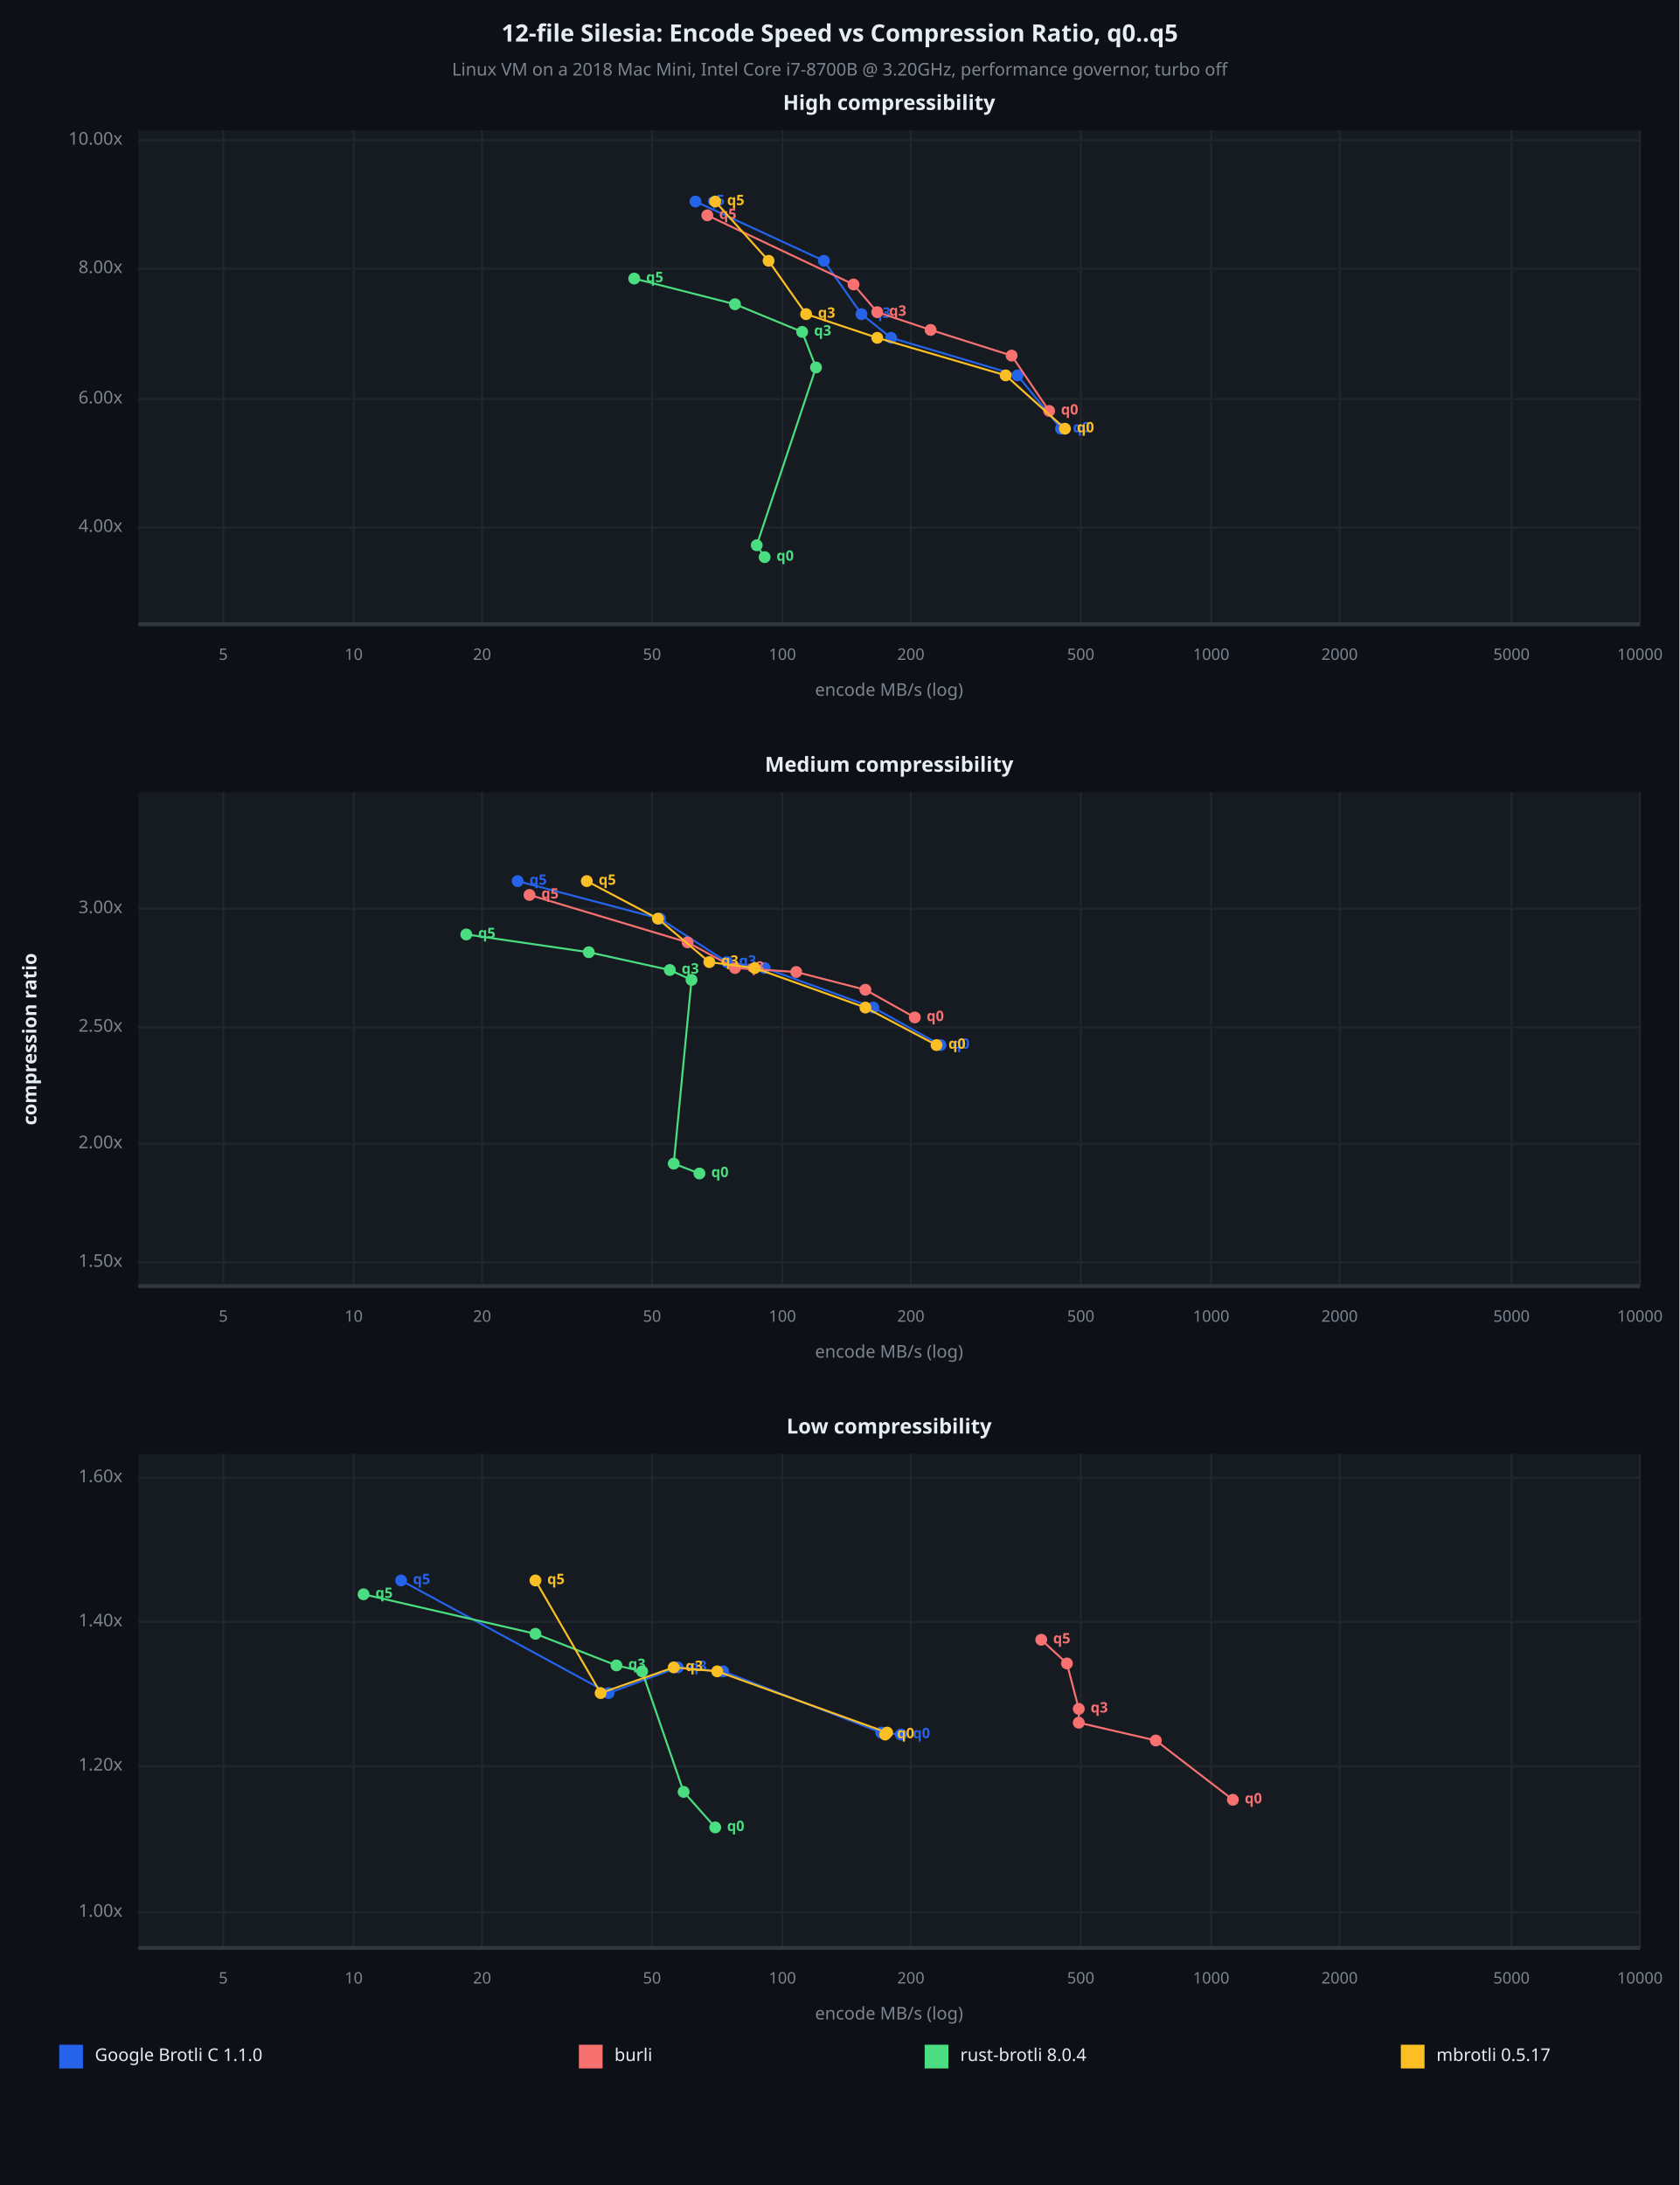
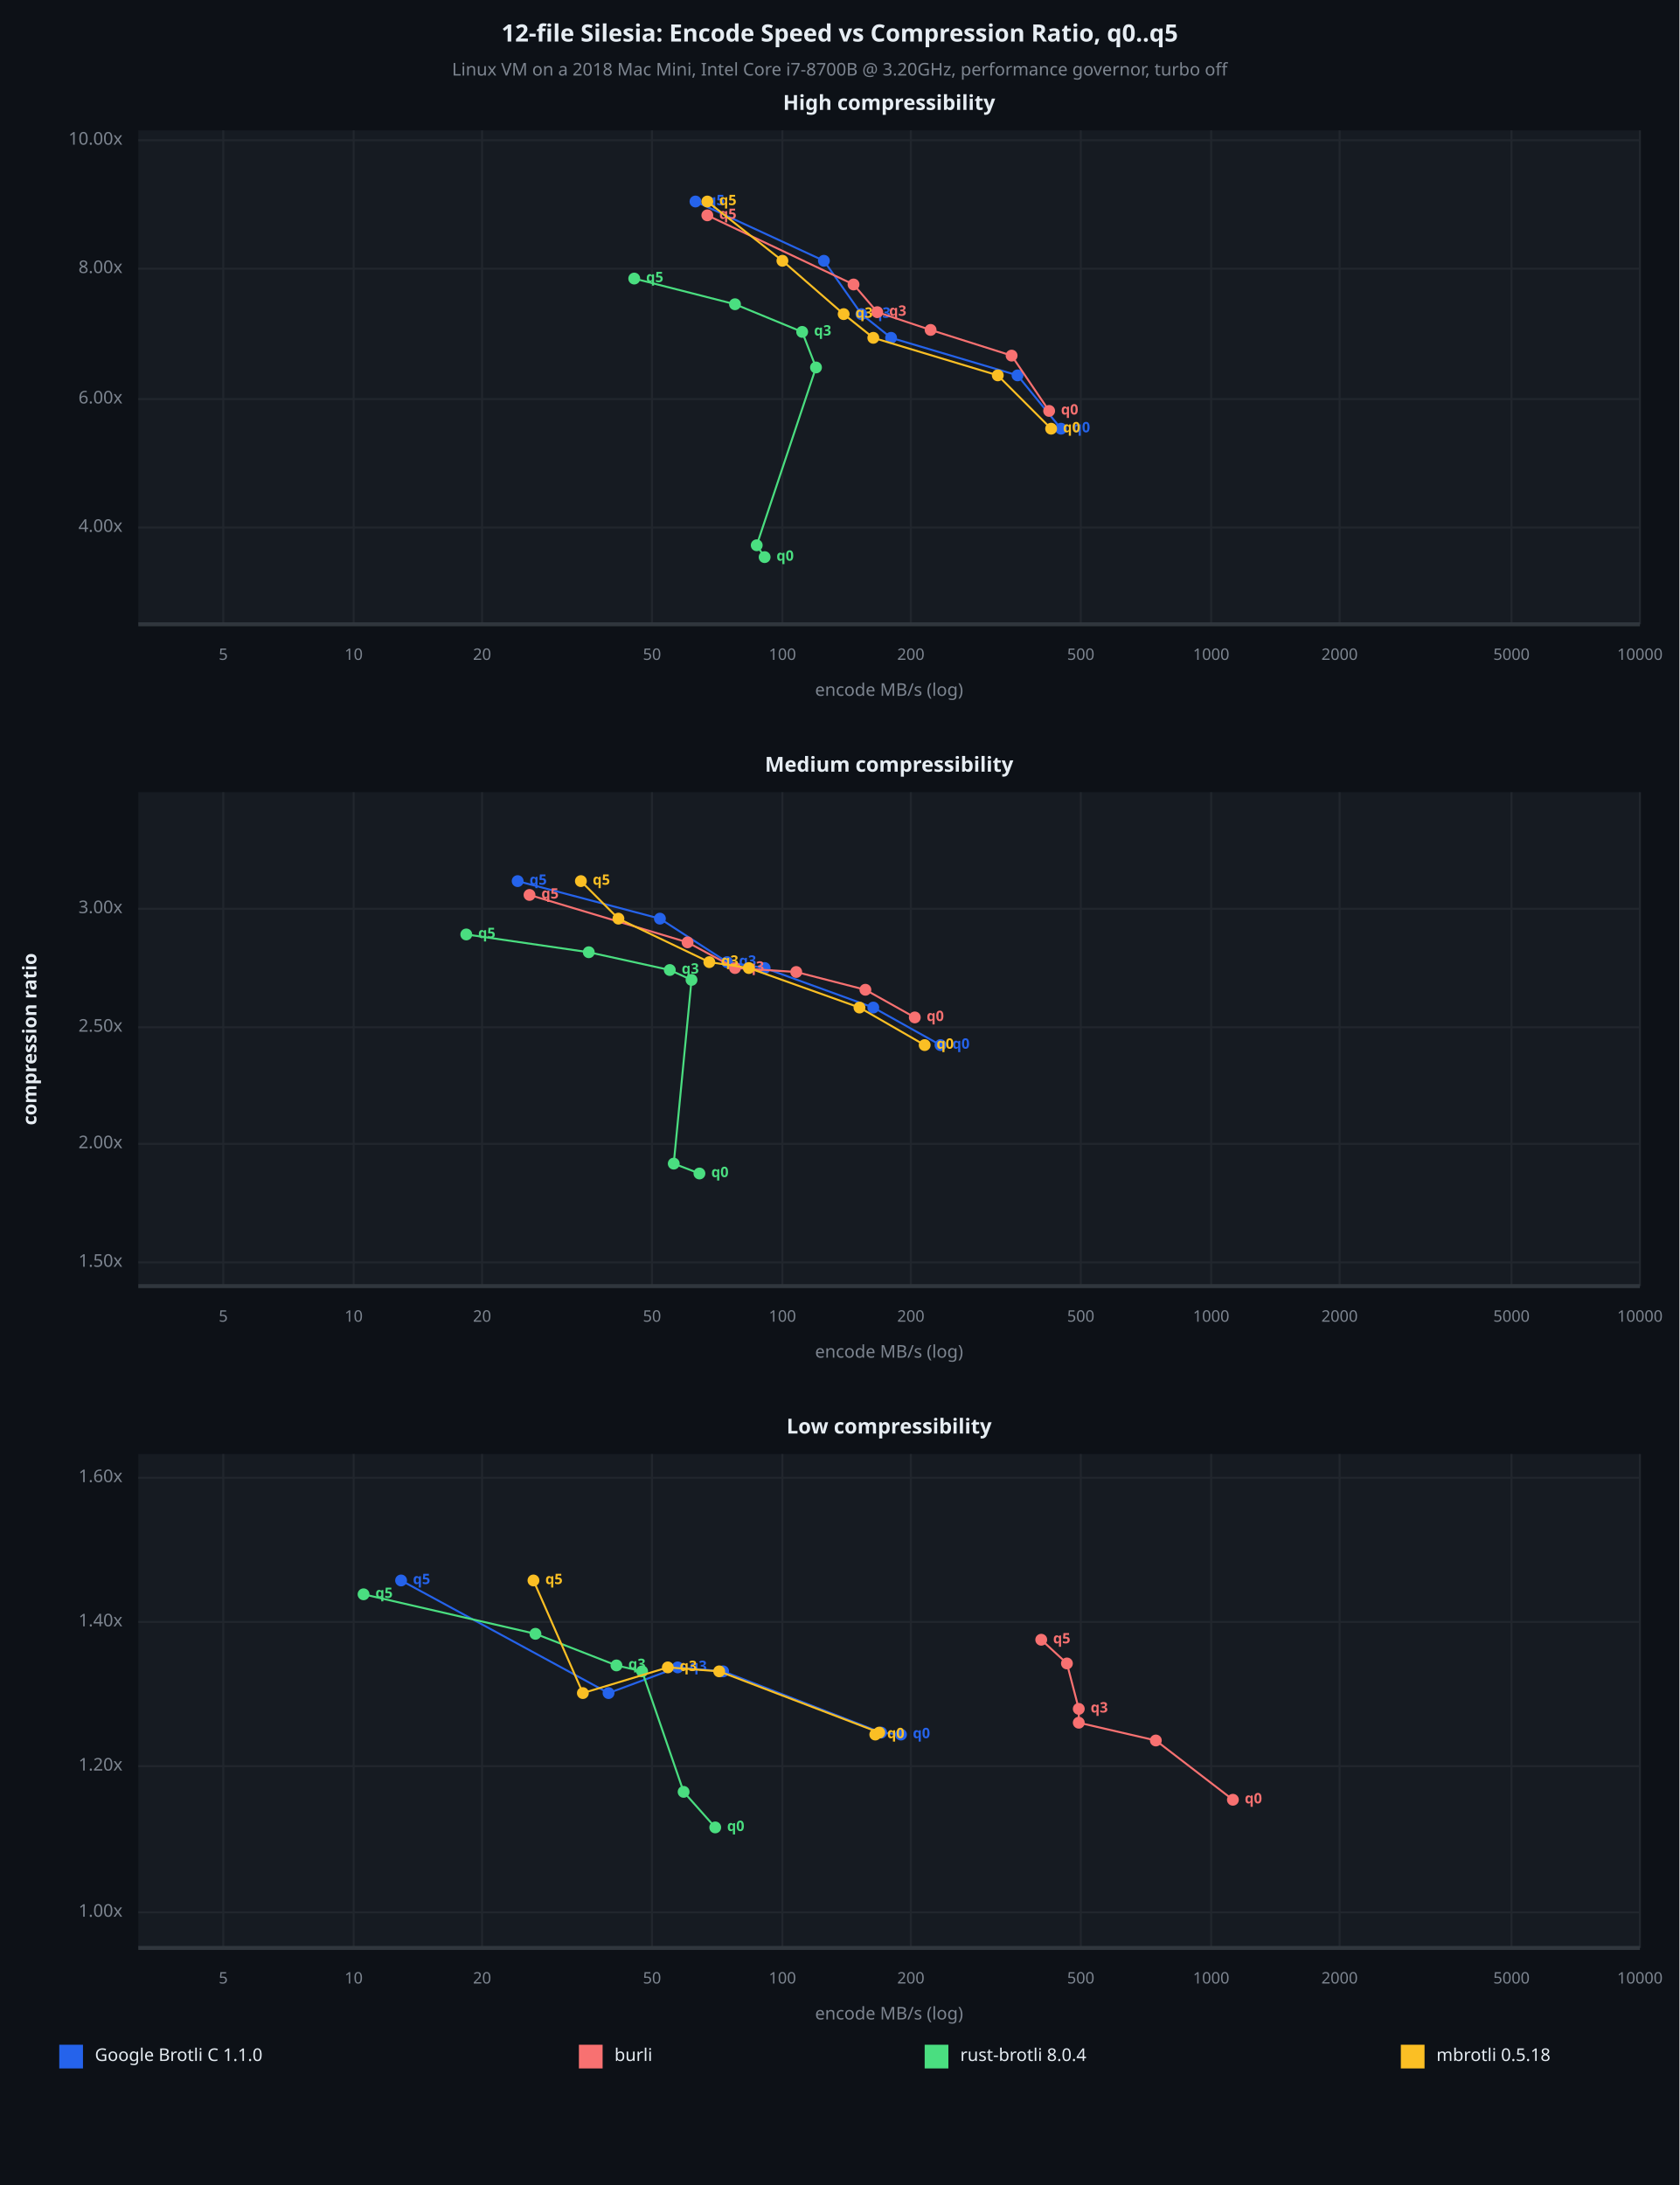
<svg xmlns="http://www.w3.org/2000/svg" viewBox="0 0 850 1106" font-family="system-ui, -apple-system, sans-serif">
  <rect x="0" y="0" width="850" height="1106" opacity="1" fill="#0D1117" stroke="none" />
  <text x="425" y="18" dy="0.5ex" text-anchor="middle" font-family="sans-serif" font-size="12.097" opacity="1" fill="#E6EDF3" font-weight="bold">
12-file Silesia: Encode Speed vs Compression Ratio, q0..q5
</text>
  <text x="425" y="36" dy="0.5ex" text-anchor="middle" font-family="sans-serif" font-size="8.871" opacity="1" fill="#7D8590">
Linux VM on a 2018 Mac Mini, Intel Core i7-8700B @ 3.20GHz, performance governor, turbo off
</text>
  <rect x="70" y="66" width="760" height="250" opacity="1" fill="#161B22" stroke="none" />
  <text x="450" y="53" dy="0.5ex" text-anchor="middle" font-family="sans-serif" font-size="10.484" opacity="1" fill="#E6EDF3" font-weight="bold">
High compressibility
</text>
  <polyline fill="none" opacity="1" stroke="#21262D" stroke-width="1" points="113,66 113,316 " />
  <text x="113" y="332" dy="0.5ex" text-anchor="middle" font-family="sans-serif" font-size="8.065" opacity="1" fill="#7D8590">
5
</text>
  <polyline fill="none" opacity="1" stroke="#21262D" stroke-width="1" points="179,66 179,316 " />
  <text x="179" y="332" dy="0.5ex" text-anchor="middle" font-family="sans-serif" font-size="8.065" opacity="1" fill="#7D8590">
10
</text>
  <polyline fill="none" opacity="1" stroke="#21262D" stroke-width="1" points="244,66 244,316 " />
  <text x="244" y="332" dy="0.5ex" text-anchor="middle" font-family="sans-serif" font-size="8.065" opacity="1" fill="#7D8590">
20
</text>
  <polyline fill="none" opacity="1" stroke="#21262D" stroke-width="1" points="330,66 330,316 " />
  <text x="330" y="332" dy="0.5ex" text-anchor="middle" font-family="sans-serif" font-size="8.065" opacity="1" fill="#7D8590">
50
</text>
  <polyline fill="none" opacity="1" stroke="#21262D" stroke-width="1" points="396,66 396,316 " />
  <text x="396" y="332" dy="0.5ex" text-anchor="middle" font-family="sans-serif" font-size="8.065" opacity="1" fill="#7D8590">
100
</text>
  <polyline fill="none" opacity="1" stroke="#21262D" stroke-width="1" points="461,66 461,316 " />
  <text x="461" y="332" dy="0.5ex" text-anchor="middle" font-family="sans-serif" font-size="8.065" opacity="1" fill="#7D8590">
200
</text>
  <polyline fill="none" opacity="1" stroke="#21262D" stroke-width="1" points="547,66 547,316 " />
  <text x="547" y="332" dy="0.5ex" text-anchor="middle" font-family="sans-serif" font-size="8.065" opacity="1" fill="#7D8590">
500
</text>
  <polyline fill="none" opacity="1" stroke="#21262D" stroke-width="1" points="613,66 613,316 " />
  <text x="613" y="332" dy="0.5ex" text-anchor="middle" font-family="sans-serif" font-size="8.065" opacity="1" fill="#7D8590">
1000
</text>
  <polyline fill="none" opacity="1" stroke="#21262D" stroke-width="1" points="678,66 678,316 " />
  <text x="678" y="332" dy="0.5ex" text-anchor="middle" font-family="sans-serif" font-size="8.065" opacity="1" fill="#7D8590">
2000
</text>
  <polyline fill="none" opacity="1" stroke="#21262D" stroke-width="1" points="765,66 765,316 " />
  <text x="765" y="332" dy="0.5ex" text-anchor="middle" font-family="sans-serif" font-size="8.065" opacity="1" fill="#7D8590">
5000
</text>
  <polyline fill="none" opacity="1" stroke="#21262D" stroke-width="1" points="830,66 830,316 " />
  <text x="830" y="332" dy="0.5ex" text-anchor="middle" font-family="sans-serif" font-size="8.065" opacity="1" fill="#7D8590">
10000
</text>
  <polyline fill="none" opacity="1" stroke="#21262D" stroke-width="1" points="70,267 830,267 " />
  <text x="62" y="267" dy="0.5ex" text-anchor="end" font-family="sans-serif" font-size="8.871" opacity="1" fill="#7D8590">
4.00x
</text>
  <polyline fill="none" opacity="1" stroke="#21262D" stroke-width="1" points="70,202 830,202 " />
  <text x="62" y="202" dy="0.5ex" text-anchor="end" font-family="sans-serif" font-size="8.871" opacity="1" fill="#7D8590">
6.00x
</text>
  <polyline fill="none" opacity="1" stroke="#21262D" stroke-width="1" points="70,136 830,136 " />
  <text x="62" y="136" dy="0.5ex" text-anchor="end" font-family="sans-serif" font-size="8.871" opacity="1" fill="#7D8590">
8.00x
</text>
  <polyline fill="none" opacity="1" stroke="#21262D" stroke-width="1" points="70,71 830,71 " />
  <text x="62" y="71" dy="0.5ex" text-anchor="end" font-family="sans-serif" font-size="8.871" opacity="1" fill="#7D8590">
10.00x
</text>
  <polyline fill="none" opacity="1" stroke="#30363D" stroke-width="2" points="70,316 830,316 " />
  <polyline fill="none" opacity="1" stroke="#2563EB" stroke-width="1" points="537,217 515,190 451,171 436,159 417,132 352,102 " />
  <circle cx="537" cy="217" r="3" opacity="1" fill="#2563EB" stroke="none" stroke-width="1" />
  <text x="543" y="217" dy="0.5ex" text-anchor="start" font-family="sans-serif" font-size="7.258" opacity="1" fill="#2563EB" font-weight="bold">
q0
</text>
  <circle cx="515" cy="190" r="3" opacity="1" fill="#2563EB" stroke="none" stroke-width="1" />
  <circle cx="451" cy="171" r="3" opacity="1" fill="#2563EB" stroke="none" stroke-width="1" />
  <circle cx="436" cy="159" r="3" opacity="1" fill="#2563EB" stroke="none" stroke-width="1" />
  <text x="442" y="159" dy="0.5ex" text-anchor="start" font-family="sans-serif" font-size="7.258" opacity="1" fill="#2563EB" font-weight="bold">
q3
</text>
  <circle cx="417" cy="132" r="3" opacity="1" fill="#2563EB" stroke="none" stroke-width="1" />
  <circle cx="352" cy="102" r="3" opacity="1" fill="#2563EB" stroke="none" stroke-width="1" />
  <text x="358" y="102" dy="0.5ex" text-anchor="start" font-family="sans-serif" font-size="7.258" opacity="1" fill="#2563EB" font-weight="bold">
q5
</text>
  <polyline fill="none" opacity="1" stroke="#F87171" stroke-width="1" points="531,208 512,180 471,167 444,158 432,144 358,109 " />
  <circle cx="531" cy="208" r="3" opacity="1" fill="#F87171" stroke="none" stroke-width="1" />
  <text x="537" y="208" dy="0.5ex" text-anchor="start" font-family="sans-serif" font-size="7.258" opacity="1" fill="#F87171" font-weight="bold">
q0
</text>
  <circle cx="512" cy="180" r="3" opacity="1" fill="#F87171" stroke="none" stroke-width="1" />
  <circle cx="471" cy="167" r="3" opacity="1" fill="#F87171" stroke="none" stroke-width="1" />
  <circle cx="444" cy="158" r="3" opacity="1" fill="#F87171" stroke="none" stroke-width="1" />
  <text x="450" y="158" dy="0.5ex" text-anchor="start" font-family="sans-serif" font-size="7.258" opacity="1" fill="#F87171" font-weight="bold">
q3
</text>
  <circle cx="432" cy="144" r="3" opacity="1" fill="#F87171" stroke="none" stroke-width="1" />
  <circle cx="358" cy="109" r="3" opacity="1" fill="#F87171" stroke="none" stroke-width="1" />
  <text x="364" y="109" dy="0.5ex" text-anchor="start" font-family="sans-serif" font-size="7.258" opacity="1" fill="#F87171" font-weight="bold">
q5
</text>
  <polyline fill="none" opacity="1" stroke="#4ADE80" stroke-width="1" points="387,282 383,276 413,186 406,168 372,154 321,141 " />
  <circle cx="387" cy="282" r="3" opacity="1" fill="#4ADE80" stroke="none" stroke-width="1" />
  <text x="393" y="282" dy="0.5ex" text-anchor="start" font-family="sans-serif" font-size="7.258" opacity="1" fill="#4ADE80" font-weight="bold">
q0
</text>
  <circle cx="383" cy="276" r="3" opacity="1" fill="#4ADE80" stroke="none" stroke-width="1" />
  <circle cx="413" cy="186" r="3" opacity="1" fill="#4ADE80" stroke="none" stroke-width="1" />
  <circle cx="406" cy="168" r="3" opacity="1" fill="#4ADE80" stroke="none" stroke-width="1" />
  <text x="412" y="168" dy="0.5ex" text-anchor="start" font-family="sans-serif" font-size="7.258" opacity="1" fill="#4ADE80" font-weight="bold">
q3
</text>
  <circle cx="372" cy="154" r="3" opacity="1" fill="#4ADE80" stroke="none" stroke-width="1" />
  <circle cx="321" cy="141" r="3" opacity="1" fill="#4ADE80" stroke="none" stroke-width="1" />
  <text x="327" y="141" dy="0.5ex" text-anchor="start" font-family="sans-serif" font-size="7.258" opacity="1" fill="#4ADE80" font-weight="bold">
q5
</text>
-   <polyline fill="none" opacity="1" stroke="#FBBF24" stroke-width="1" points="539,217 509,190 444,171 408,159 389,132 362,102 " />
-   <circle cx="539" cy="217" r="3" opacity="1" fill="#FBBF24" stroke="none" stroke-width="1" />
-   <text x="545" y="217" dy="0.5ex" text-anchor="start" font-family="sans-serif" font-size="7.258" opacity="1" fill="#FBBF24" font-weight="bold">
- q0
- </text>
-   <circle cx="509" cy="190" r="3" opacity="1" fill="#FBBF24" stroke="none" stroke-width="1" />
-   <circle cx="444" cy="171" r="3" opacity="1" fill="#FBBF24" stroke="none" stroke-width="1" />
-   <circle cx="408" cy="159" r="3" opacity="1" fill="#FBBF24" stroke="none" stroke-width="1" />
-   <text x="414" y="159" dy="0.5ex" text-anchor="start" font-family="sans-serif" font-size="7.258" opacity="1" fill="#FBBF24" font-weight="bold">
- q3
- </text>
-   <circle cx="389" cy="132" r="3" opacity="1" fill="#FBBF24" stroke="none" stroke-width="1" />
-   <circle cx="362" cy="102" r="3" opacity="1" fill="#FBBF24" stroke="none" stroke-width="1" />
-   <text x="368" y="102" dy="0.5ex" text-anchor="start" font-family="sans-serif" font-size="7.258" opacity="1" fill="#FBBF24" font-weight="bold">
+   <polyline fill="none" opacity="1" stroke="#FBBF24" stroke-width="1" points="532,217 505,190 442,171 427,159 396,132 358,102 " />
+   <circle cx="532" cy="217" r="3" opacity="1" fill="#FBBF24" stroke="none" stroke-width="1" />
+   <text x="538" y="217" dy="0.5ex" text-anchor="start" font-family="sans-serif" font-size="7.258" opacity="1" fill="#FBBF24" font-weight="bold">
+ q0
+ </text>
+   <circle cx="505" cy="190" r="3" opacity="1" fill="#FBBF24" stroke="none" stroke-width="1" />
+   <circle cx="442" cy="171" r="3" opacity="1" fill="#FBBF24" stroke="none" stroke-width="1" />
+   <circle cx="427" cy="159" r="3" opacity="1" fill="#FBBF24" stroke="none" stroke-width="1" />
+   <text x="433" y="159" dy="0.5ex" text-anchor="start" font-family="sans-serif" font-size="7.258" opacity="1" fill="#FBBF24" font-weight="bold">
+ q3
+ </text>
+   <circle cx="396" cy="132" r="3" opacity="1" fill="#FBBF24" stroke="none" stroke-width="1" />
+   <circle cx="358" cy="102" r="3" opacity="1" fill="#FBBF24" stroke="none" stroke-width="1" />
+   <text x="364" y="102" dy="0.5ex" text-anchor="start" font-family="sans-serif" font-size="7.258" opacity="1" fill="#FBBF24" font-weight="bold">
q5
</text>
  <text x="450" y="350" dy="0.5ex" text-anchor="middle" font-family="sans-serif" font-size="8.871" opacity="1" fill="#7D8590">
encode MB/s (log)
</text>
  <rect x="70" y="401" width="760" height="250" opacity="1" fill="#161B22" stroke="none" />
  <text x="450" y="388" dy="0.5ex" text-anchor="middle" font-family="sans-serif" font-size="10.484" opacity="1" fill="#E6EDF3" font-weight="bold">
Medium compressibility
</text>
  <polyline fill="none" opacity="1" stroke="#21262D" stroke-width="1" points="113,401 113,651 " />
  <text x="113" y="667" dy="0.5ex" text-anchor="middle" font-family="sans-serif" font-size="8.065" opacity="1" fill="#7D8590">
5
</text>
  <polyline fill="none" opacity="1" stroke="#21262D" stroke-width="1" points="179,401 179,651 " />
  <text x="179" y="667" dy="0.5ex" text-anchor="middle" font-family="sans-serif" font-size="8.065" opacity="1" fill="#7D8590">
10
</text>
  <polyline fill="none" opacity="1" stroke="#21262D" stroke-width="1" points="244,401 244,651 " />
  <text x="244" y="667" dy="0.5ex" text-anchor="middle" font-family="sans-serif" font-size="8.065" opacity="1" fill="#7D8590">
20
</text>
  <polyline fill="none" opacity="1" stroke="#21262D" stroke-width="1" points="330,401 330,651 " />
  <text x="330" y="667" dy="0.5ex" text-anchor="middle" font-family="sans-serif" font-size="8.065" opacity="1" fill="#7D8590">
50
</text>
  <polyline fill="none" opacity="1" stroke="#21262D" stroke-width="1" points="396,401 396,651 " />
  <text x="396" y="667" dy="0.5ex" text-anchor="middle" font-family="sans-serif" font-size="8.065" opacity="1" fill="#7D8590">
100
</text>
  <polyline fill="none" opacity="1" stroke="#21262D" stroke-width="1" points="461,401 461,651 " />
  <text x="461" y="667" dy="0.5ex" text-anchor="middle" font-family="sans-serif" font-size="8.065" opacity="1" fill="#7D8590">
200
</text>
  <polyline fill="none" opacity="1" stroke="#21262D" stroke-width="1" points="547,401 547,651 " />
  <text x="547" y="667" dy="0.5ex" text-anchor="middle" font-family="sans-serif" font-size="8.065" opacity="1" fill="#7D8590">
500
</text>
  <polyline fill="none" opacity="1" stroke="#21262D" stroke-width="1" points="613,401 613,651 " />
  <text x="613" y="667" dy="0.5ex" text-anchor="middle" font-family="sans-serif" font-size="8.065" opacity="1" fill="#7D8590">
1000
</text>
  <polyline fill="none" opacity="1" stroke="#21262D" stroke-width="1" points="678,401 678,651 " />
  <text x="678" y="667" dy="0.5ex" text-anchor="middle" font-family="sans-serif" font-size="8.065" opacity="1" fill="#7D8590">
2000
</text>
  <polyline fill="none" opacity="1" stroke="#21262D" stroke-width="1" points="765,401 765,651 " />
  <text x="765" y="667" dy="0.5ex" text-anchor="middle" font-family="sans-serif" font-size="8.065" opacity="1" fill="#7D8590">
5000
</text>
  <polyline fill="none" opacity="1" stroke="#21262D" stroke-width="1" points="830,401 830,651 " />
  <text x="830" y="667" dy="0.5ex" text-anchor="middle" font-family="sans-serif" font-size="8.065" opacity="1" fill="#7D8590">
10000
</text>
  <polyline fill="none" opacity="1" stroke="#21262D" stroke-width="1" points="70,639 830,639 " />
  <text x="62" y="639" dy="0.5ex" text-anchor="end" font-family="sans-serif" font-size="8.871" opacity="1" fill="#7D8590">
1.50x
</text>
  <polyline fill="none" opacity="1" stroke="#21262D" stroke-width="1" points="70,579 830,579 " />
  <text x="62" y="579" dy="0.5ex" text-anchor="end" font-family="sans-serif" font-size="8.871" opacity="1" fill="#7D8590">
2.00x
</text>
  <polyline fill="none" opacity="1" stroke="#21262D" stroke-width="1" points="70,520 830,520 " />
  <text x="62" y="520" dy="0.5ex" text-anchor="end" font-family="sans-serif" font-size="8.871" opacity="1" fill="#7D8590">
2.50x
</text>
  <polyline fill="none" opacity="1" stroke="#21262D" stroke-width="1" points="70,460 830,460 " />
  <text x="62" y="460" dy="0.5ex" text-anchor="end" font-family="sans-serif" font-size="8.871" opacity="1" fill="#7D8590">
3.00x
</text>
  <polyline fill="none" opacity="1" stroke="#30363D" stroke-width="2" points="70,651 830,651 " />
  <polyline fill="none" opacity="1" stroke="#2563EB" stroke-width="1" points="476,529 442,510 387,490 368,487 334,465 262,446 " />
  <circle cx="476" cy="529" r="3" opacity="1" fill="#2563EB" stroke="none" stroke-width="1" />
  <text x="482" y="529" dy="0.5ex" text-anchor="start" font-family="sans-serif" font-size="7.258" opacity="1" fill="#2563EB" font-weight="bold">
q0
</text>
  <circle cx="442" cy="510" r="3" opacity="1" fill="#2563EB" stroke="none" stroke-width="1" />
  <circle cx="387" cy="490" r="3" opacity="1" fill="#2563EB" stroke="none" stroke-width="1" />
  <circle cx="368" cy="487" r="3" opacity="1" fill="#2563EB" stroke="none" stroke-width="1" />
  <text x="374" y="487" dy="0.5ex" text-anchor="start" font-family="sans-serif" font-size="7.258" opacity="1" fill="#2563EB" font-weight="bold">
q3
</text>
  <circle cx="334" cy="465" r="3" opacity="1" fill="#2563EB" stroke="none" stroke-width="1" />
  <circle cx="262" cy="446" r="3" opacity="1" fill="#2563EB" stroke="none" stroke-width="1" />
  <text x="268" y="446" dy="0.5ex" text-anchor="start" font-family="sans-serif" font-size="7.258" opacity="1" fill="#2563EB" font-weight="bold">
q5
</text>
  <polyline fill="none" opacity="1" stroke="#F87171" stroke-width="1" points="463,515 438,501 403,492 372,490 348,477 268,453 " />
  <circle cx="463" cy="515" r="3" opacity="1" fill="#F87171" stroke="none" stroke-width="1" />
  <text x="469" y="515" dy="0.5ex" text-anchor="start" font-family="sans-serif" font-size="7.258" opacity="1" fill="#F87171" font-weight="bold">
q0
</text>
  <circle cx="438" cy="501" r="3" opacity="1" fill="#F87171" stroke="none" stroke-width="1" />
  <circle cx="403" cy="492" r="3" opacity="1" fill="#F87171" stroke="none" stroke-width="1" />
  <circle cx="372" cy="490" r="3" opacity="1" fill="#F87171" stroke="none" stroke-width="1" />
  <text x="378" y="490" dy="0.5ex" text-anchor="start" font-family="sans-serif" font-size="7.258" opacity="1" fill="#F87171" font-weight="bold">
q3
</text>
  <circle cx="348" cy="477" r="3" opacity="1" fill="#F87171" stroke="none" stroke-width="1" />
  <circle cx="268" cy="453" r="3" opacity="1" fill="#F87171" stroke="none" stroke-width="1" />
  <text x="274" y="453" dy="0.5ex" text-anchor="start" font-family="sans-serif" font-size="7.258" opacity="1" fill="#F87171" font-weight="bold">
q5
</text>
  <polyline fill="none" opacity="1" stroke="#4ADE80" stroke-width="1" points="354,594 341,589 350,496 339,491 298,482 236,473 " />
  <circle cx="354" cy="594" r="3" opacity="1" fill="#4ADE80" stroke="none" stroke-width="1" />
  <text x="360" y="594" dy="0.5ex" text-anchor="start" font-family="sans-serif" font-size="7.258" opacity="1" fill="#4ADE80" font-weight="bold">
q0
</text>
  <circle cx="341" cy="589" r="3" opacity="1" fill="#4ADE80" stroke="none" stroke-width="1" />
  <circle cx="350" cy="496" r="3" opacity="1" fill="#4ADE80" stroke="none" stroke-width="1" />
  <circle cx="339" cy="491" r="3" opacity="1" fill="#4ADE80" stroke="none" stroke-width="1" />
  <text x="345" y="491" dy="0.5ex" text-anchor="start" font-family="sans-serif" font-size="7.258" opacity="1" fill="#4ADE80" font-weight="bold">
q3
</text>
  <circle cx="298" cy="482" r="3" opacity="1" fill="#4ADE80" stroke="none" stroke-width="1" />
  <circle cx="236" cy="473" r="3" opacity="1" fill="#4ADE80" stroke="none" stroke-width="1" />
  <text x="242" y="473" dy="0.5ex" text-anchor="start" font-family="sans-serif" font-size="7.258" opacity="1" fill="#4ADE80" font-weight="bold">
q5
</text>
-   <polyline fill="none" opacity="1" stroke="#FBBF24" stroke-width="1" points="474,529 438,510 382,490 359,487 333,465 297,446 " />
-   <circle cx="474" cy="529" r="3" opacity="1" fill="#FBBF24" stroke="none" stroke-width="1" />
-   <text x="480" y="529" dy="0.5ex" text-anchor="start" font-family="sans-serif" font-size="7.258" opacity="1" fill="#FBBF24" font-weight="bold">
- q0
- </text>
-   <circle cx="438" cy="510" r="3" opacity="1" fill="#FBBF24" stroke="none" stroke-width="1" />
-   <circle cx="382" cy="490" r="3" opacity="1" fill="#FBBF24" stroke="none" stroke-width="1" />
+   <polyline fill="none" opacity="1" stroke="#FBBF24" stroke-width="1" points="468,529 435,510 379,490 359,487 313,465 294,446 " />
+   <circle cx="468" cy="529" r="3" opacity="1" fill="#FBBF24" stroke="none" stroke-width="1" />
+   <text x="474" y="529" dy="0.5ex" text-anchor="start" font-family="sans-serif" font-size="7.258" opacity="1" fill="#FBBF24" font-weight="bold">
+ q0
+ </text>
+   <circle cx="435" cy="510" r="3" opacity="1" fill="#FBBF24" stroke="none" stroke-width="1" />
+   <circle cx="379" cy="490" r="3" opacity="1" fill="#FBBF24" stroke="none" stroke-width="1" />
  <circle cx="359" cy="487" r="3" opacity="1" fill="#FBBF24" stroke="none" stroke-width="1" />
  <text x="365" y="487" dy="0.5ex" text-anchor="start" font-family="sans-serif" font-size="7.258" opacity="1" fill="#FBBF24" font-weight="bold">
q3
</text>
-   <circle cx="333" cy="465" r="3" opacity="1" fill="#FBBF24" stroke="none" stroke-width="1" />
-   <circle cx="297" cy="446" r="3" opacity="1" fill="#FBBF24" stroke="none" stroke-width="1" />
-   <text x="303" y="446" dy="0.5ex" text-anchor="start" font-family="sans-serif" font-size="7.258" opacity="1" fill="#FBBF24" font-weight="bold">
+   <circle cx="313" cy="465" r="3" opacity="1" fill="#FBBF24" stroke="none" stroke-width="1" />
+   <circle cx="294" cy="446" r="3" opacity="1" fill="#FBBF24" stroke="none" stroke-width="1" />
+   <text x="300" y="446" dy="0.5ex" text-anchor="start" font-family="sans-serif" font-size="7.258" opacity="1" fill="#FBBF24" font-weight="bold">
q5
</text>
  <text x="450" y="685" dy="0.5ex" text-anchor="middle" font-family="sans-serif" font-size="8.871" opacity="1" fill="#7D8590">
encode MB/s (log)
</text>
  <rect x="70" y="736" width="760" height="250" opacity="1" fill="#161B22" stroke="none" />
  <text x="450" y="723" dy="0.5ex" text-anchor="middle" font-family="sans-serif" font-size="10.484" opacity="1" fill="#E6EDF3" font-weight="bold">
Low compressibility
</text>
  <polyline fill="none" opacity="1" stroke="#21262D" stroke-width="1" points="113,736 113,986 " />
  <text x="113" y="1002" dy="0.5ex" text-anchor="middle" font-family="sans-serif" font-size="8.065" opacity="1" fill="#7D8590">
5
</text>
  <polyline fill="none" opacity="1" stroke="#21262D" stroke-width="1" points="179,736 179,986 " />
  <text x="179" y="1002" dy="0.5ex" text-anchor="middle" font-family="sans-serif" font-size="8.065" opacity="1" fill="#7D8590">
10
</text>
  <polyline fill="none" opacity="1" stroke="#21262D" stroke-width="1" points="244,736 244,986 " />
  <text x="244" y="1002" dy="0.5ex" text-anchor="middle" font-family="sans-serif" font-size="8.065" opacity="1" fill="#7D8590">
20
</text>
  <polyline fill="none" opacity="1" stroke="#21262D" stroke-width="1" points="330,736 330,986 " />
  <text x="330" y="1002" dy="0.5ex" text-anchor="middle" font-family="sans-serif" font-size="8.065" opacity="1" fill="#7D8590">
50
</text>
  <polyline fill="none" opacity="1" stroke="#21262D" stroke-width="1" points="396,736 396,986 " />
  <text x="396" y="1002" dy="0.5ex" text-anchor="middle" font-family="sans-serif" font-size="8.065" opacity="1" fill="#7D8590">
100
</text>
  <polyline fill="none" opacity="1" stroke="#21262D" stroke-width="1" points="461,736 461,986 " />
  <text x="461" y="1002" dy="0.5ex" text-anchor="middle" font-family="sans-serif" font-size="8.065" opacity="1" fill="#7D8590">
200
</text>
  <polyline fill="none" opacity="1" stroke="#21262D" stroke-width="1" points="547,736 547,986 " />
  <text x="547" y="1002" dy="0.5ex" text-anchor="middle" font-family="sans-serif" font-size="8.065" opacity="1" fill="#7D8590">
500
</text>
  <polyline fill="none" opacity="1" stroke="#21262D" stroke-width="1" points="613,736 613,986 " />
  <text x="613" y="1002" dy="0.5ex" text-anchor="middle" font-family="sans-serif" font-size="8.065" opacity="1" fill="#7D8590">
1000
</text>
  <polyline fill="none" opacity="1" stroke="#21262D" stroke-width="1" points="678,736 678,986 " />
  <text x="678" y="1002" dy="0.5ex" text-anchor="middle" font-family="sans-serif" font-size="8.065" opacity="1" fill="#7D8590">
2000
</text>
  <polyline fill="none" opacity="1" stroke="#21262D" stroke-width="1" points="765,736 765,986 " />
  <text x="765" y="1002" dy="0.5ex" text-anchor="middle" font-family="sans-serif" font-size="8.065" opacity="1" fill="#7D8590">
5000
</text>
  <polyline fill="none" opacity="1" stroke="#21262D" stroke-width="1" points="830,736 830,986 " />
  <text x="830" y="1002" dy="0.5ex" text-anchor="middle" font-family="sans-serif" font-size="8.065" opacity="1" fill="#7D8590">
10000
</text>
  <polyline fill="none" opacity="1" stroke="#21262D" stroke-width="1" points="70,968 830,968 " />
  <text x="62" y="968" dy="0.5ex" text-anchor="end" font-family="sans-serif" font-size="8.871" opacity="1" fill="#7D8590">
1.00x
</text>
  <polyline fill="none" opacity="1" stroke="#21262D" stroke-width="1" points="70,894 830,894 " />
  <text x="62" y="894" dy="0.5ex" text-anchor="end" font-family="sans-serif" font-size="8.871" opacity="1" fill="#7D8590">
1.20x
</text>
  <polyline fill="none" opacity="1" stroke="#21262D" stroke-width="1" points="70,821 830,821 " />
  <text x="62" y="821" dy="0.5ex" text-anchor="end" font-family="sans-serif" font-size="8.871" opacity="1" fill="#7D8590">
1.40x
</text>
  <polyline fill="none" opacity="1" stroke="#21262D" stroke-width="1" points="70,748 830,748 " />
  <text x="62" y="748" dy="0.5ex" text-anchor="end" font-family="sans-serif" font-size="8.871" opacity="1" fill="#7D8590">
1.60x
</text>
  <polyline fill="none" opacity="1" stroke="#30363D" stroke-width="2" points="70,986 830,986 " />
  <polyline fill="none" opacity="1" stroke="#2563EB" stroke-width="1" points="456,878 446,877 366,846 343,844 308,857 203,800 " />
  <circle cx="456" cy="878" r="3" opacity="1" fill="#2563EB" stroke="none" stroke-width="1" />
  <text x="462" y="878" dy="0.5ex" text-anchor="start" font-family="sans-serif" font-size="7.258" opacity="1" fill="#2563EB" font-weight="bold">
q0
</text>
  <circle cx="446" cy="877" r="3" opacity="1" fill="#2563EB" stroke="none" stroke-width="1" />
  <circle cx="366" cy="846" r="3" opacity="1" fill="#2563EB" stroke="none" stroke-width="1" />
  <circle cx="343" cy="844" r="3" opacity="1" fill="#2563EB" stroke="none" stroke-width="1" />
  <text x="349" y="844" dy="0.5ex" text-anchor="start" font-family="sans-serif" font-size="7.258" opacity="1" fill="#2563EB" font-weight="bold">
q3
</text>
  <circle cx="308" cy="857" r="3" opacity="1" fill="#2563EB" stroke="none" stroke-width="1" />
  <circle cx="203" cy="800" r="3" opacity="1" fill="#2563EB" stroke="none" stroke-width="1" />
  <text x="209" y="800" dy="0.5ex" text-anchor="start" font-family="sans-serif" font-size="7.258" opacity="1" fill="#2563EB" font-weight="bold">
q5
</text>
  <polyline fill="none" opacity="1" stroke="#F87171" stroke-width="1" points="624,911 585,881 546,872 546,865 540,842 527,830 " />
  <circle cx="624" cy="911" r="3" opacity="1" fill="#F87171" stroke="none" stroke-width="1" />
  <text x="630" y="911" dy="0.5ex" text-anchor="start" font-family="sans-serif" font-size="7.258" opacity="1" fill="#F87171" font-weight="bold">
q0
</text>
  <circle cx="585" cy="881" r="3" opacity="1" fill="#F87171" stroke="none" stroke-width="1" />
  <circle cx="546" cy="872" r="3" opacity="1" fill="#F87171" stroke="none" stroke-width="1" />
  <circle cx="546" cy="865" r="3" opacity="1" fill="#F87171" stroke="none" stroke-width="1" />
  <text x="552" y="865" dy="0.5ex" text-anchor="start" font-family="sans-serif" font-size="7.258" opacity="1" fill="#F87171" font-weight="bold">
q3
</text>
  <circle cx="540" cy="842" r="3" opacity="1" fill="#F87171" stroke="none" stroke-width="1" />
  <circle cx="527" cy="830" r="3" opacity="1" fill="#F87171" stroke="none" stroke-width="1" />
  <text x="533" y="830" dy="0.5ex" text-anchor="start" font-family="sans-serif" font-size="7.258" opacity="1" fill="#F87171" font-weight="bold">
q5
</text>
  <polyline fill="none" opacity="1" stroke="#4ADE80" stroke-width="1" points="362,925 346,907 325,846 312,843 271,827 184,807 " />
  <circle cx="362" cy="925" r="3" opacity="1" fill="#4ADE80" stroke="none" stroke-width="1" />
  <text x="368" y="925" dy="0.5ex" text-anchor="start" font-family="sans-serif" font-size="7.258" opacity="1" fill="#4ADE80" font-weight="bold">
q0
</text>
  <circle cx="346" cy="907" r="3" opacity="1" fill="#4ADE80" stroke="none" stroke-width="1" />
  <circle cx="325" cy="846" r="3" opacity="1" fill="#4ADE80" stroke="none" stroke-width="1" />
  <circle cx="312" cy="843" r="3" opacity="1" fill="#4ADE80" stroke="none" stroke-width="1" />
  <text x="318" y="843" dy="0.5ex" text-anchor="start" font-family="sans-serif" font-size="7.258" opacity="1" fill="#4ADE80" font-weight="bold">
q3
</text>
  <circle cx="271" cy="827" r="3" opacity="1" fill="#4ADE80" stroke="none" stroke-width="1" />
  <circle cx="184" cy="807" r="3" opacity="1" fill="#4ADE80" stroke="none" stroke-width="1" />
  <text x="190" y="807" dy="0.5ex" text-anchor="start" font-family="sans-serif" font-size="7.258" opacity="1" fill="#4ADE80" font-weight="bold">
q5
</text>
-   <polyline fill="none" opacity="1" stroke="#FBBF24" stroke-width="1" points="448,878 449,877 363,846 341,844 304,857 271,800 " />
-   <circle cx="448" cy="878" r="3" opacity="1" fill="#FBBF24" stroke="none" stroke-width="1" />
-   <text x="454" y="878" dy="0.5ex" text-anchor="start" font-family="sans-serif" font-size="7.258" opacity="1" fill="#FBBF24" font-weight="bold">
- q0
- </text>
-   <circle cx="449" cy="877" r="3" opacity="1" fill="#FBBF24" stroke="none" stroke-width="1" />
-   <circle cx="363" cy="846" r="3" opacity="1" fill="#FBBF24" stroke="none" stroke-width="1" />
-   <circle cx="341" cy="844" r="3" opacity="1" fill="#FBBF24" stroke="none" stroke-width="1" />
-   <text x="347" y="844" dy="0.5ex" text-anchor="start" font-family="sans-serif" font-size="7.258" opacity="1" fill="#FBBF24" font-weight="bold">
- q3
- </text>
-   <circle cx="304" cy="857" r="3" opacity="1" fill="#FBBF24" stroke="none" stroke-width="1" />
-   <circle cx="271" cy="800" r="3" opacity="1" fill="#FBBF24" stroke="none" stroke-width="1" />
-   <text x="277" y="800" dy="0.5ex" text-anchor="start" font-family="sans-serif" font-size="7.258" opacity="1" fill="#FBBF24" font-weight="bold">
+   <polyline fill="none" opacity="1" stroke="#FBBF24" stroke-width="1" points="443,878 445,877 364,846 338,844 295,857 270,800 " />
+   <circle cx="443" cy="878" r="3" opacity="1" fill="#FBBF24" stroke="none" stroke-width="1" />
+   <text x="449" y="878" dy="0.5ex" text-anchor="start" font-family="sans-serif" font-size="7.258" opacity="1" fill="#FBBF24" font-weight="bold">
+ q0
+ </text>
+   <circle cx="445" cy="877" r="3" opacity="1" fill="#FBBF24" stroke="none" stroke-width="1" />
+   <circle cx="364" cy="846" r="3" opacity="1" fill="#FBBF24" stroke="none" stroke-width="1" />
+   <circle cx="338" cy="844" r="3" opacity="1" fill="#FBBF24" stroke="none" stroke-width="1" />
+   <text x="344" y="844" dy="0.5ex" text-anchor="start" font-family="sans-serif" font-size="7.258" opacity="1" fill="#FBBF24" font-weight="bold">
+ q3
+ </text>
+   <circle cx="295" cy="857" r="3" opacity="1" fill="#FBBF24" stroke="none" stroke-width="1" />
+   <circle cx="270" cy="800" r="3" opacity="1" fill="#FBBF24" stroke="none" stroke-width="1" />
+   <text x="276" y="800" dy="0.5ex" text-anchor="start" font-family="sans-serif" font-size="7.258" opacity="1" fill="#FBBF24" font-weight="bold">
q5
</text>
  <text x="450" y="1020" dy="0.5ex" text-anchor="middle" font-family="sans-serif" font-size="8.871" opacity="1" fill="#7D8590">
encode MB/s (log)
</text>
  <text x="16" y="526" dy="0.5ex" text-anchor="middle" font-family="sans-serif" font-size="9.677" opacity="1" fill="#E6EDF3" font-weight="bold" transform="rotate(270, 16, 526)">
compression ratio
</text>
  <rect x="30" y="1035" width="12" height="12" opacity="1" fill="#2563EB" stroke="none" />
  <text x="48" y="1041" dy="0.5ex" text-anchor="start" font-family="sans-serif" font-size="8.871" opacity="1" fill="#E6EDF3">
Google Brotli C 1.1.0
</text>
  <rect x="293" y="1035" width="12" height="12" opacity="1" fill="#F87171" stroke="none" />
  <text x="311" y="1041" dy="0.5ex" text-anchor="start" font-family="sans-serif" font-size="8.871" opacity="1" fill="#E6EDF3">
burli
</text>
  <rect x="468" y="1035" width="12" height="12" opacity="1" fill="#4ADE80" stroke="none" />
  <text x="486" y="1041" dy="0.5ex" text-anchor="start" font-family="sans-serif" font-size="8.871" opacity="1" fill="#E6EDF3">
rust-brotli 8.0.4
</text>
  <rect x="709" y="1035" width="12" height="12" opacity="1" fill="#FBBF24" stroke="none" />
  <text x="727" y="1041" dy="0.5ex" text-anchor="start" font-family="sans-serif" font-size="8.871" opacity="1" fill="#E6EDF3">
- mbrotli 0.5.17
+ mbrotli 0.5.18
</text>
</svg>
